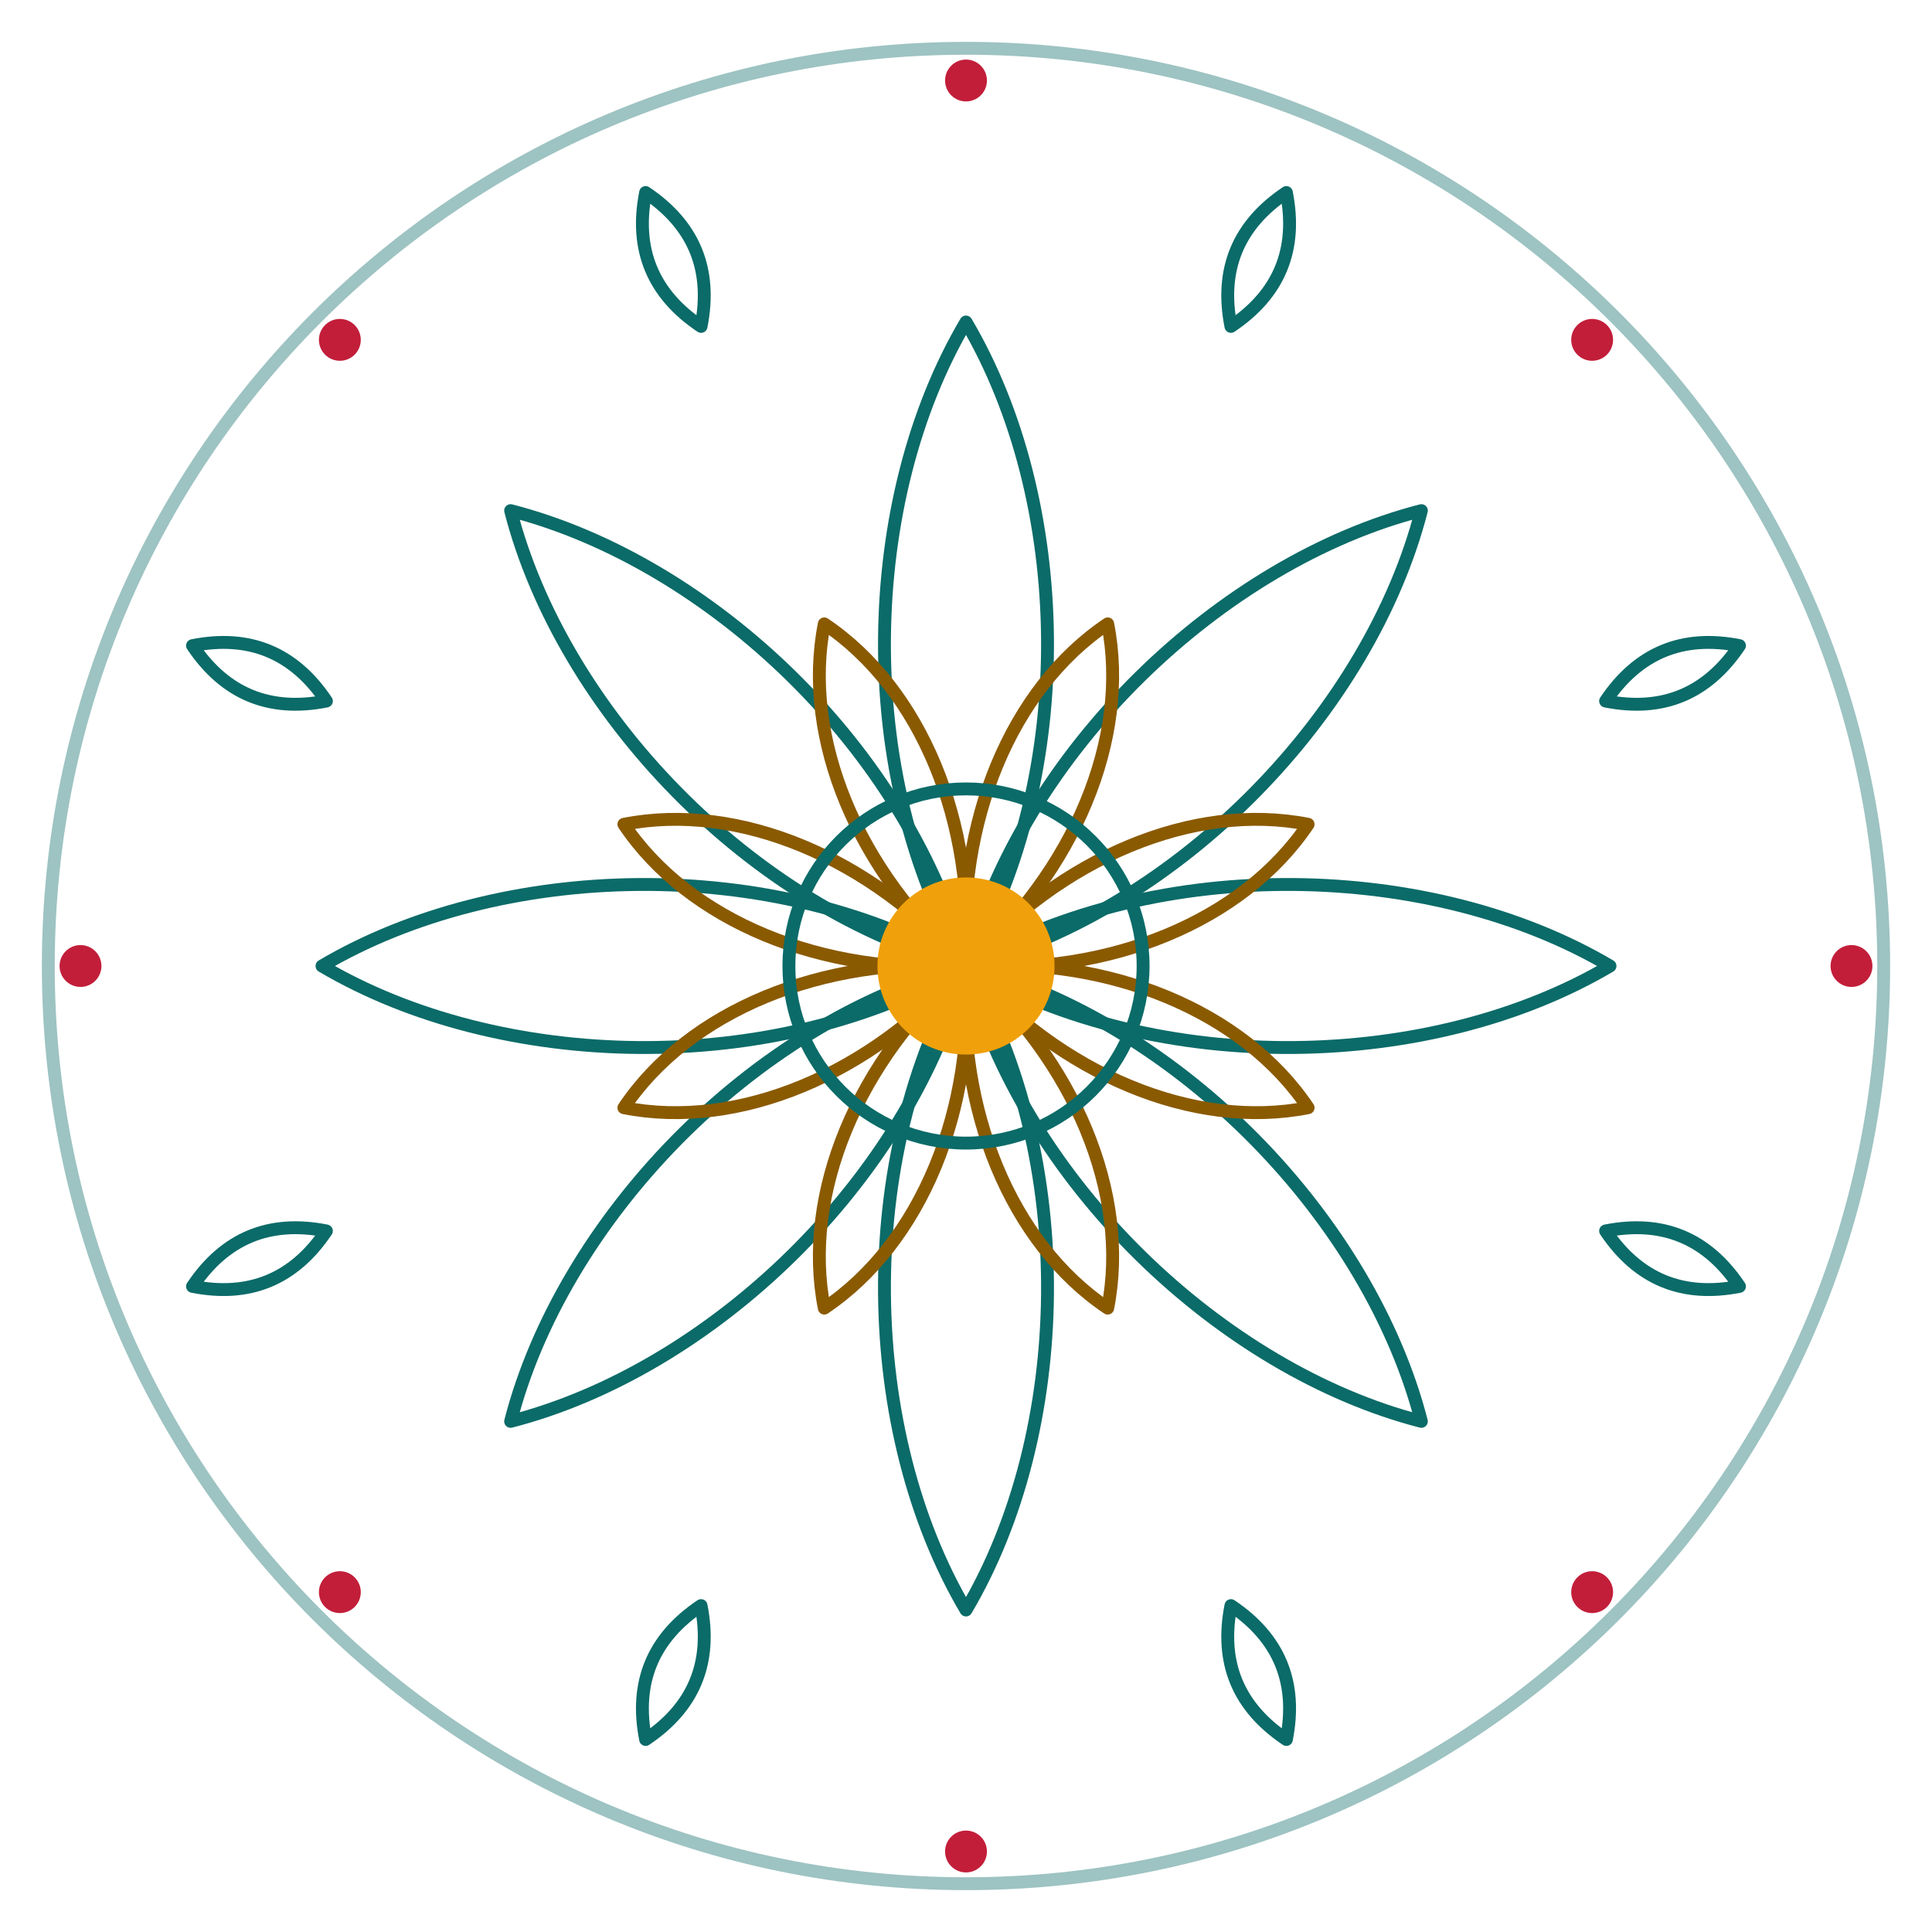
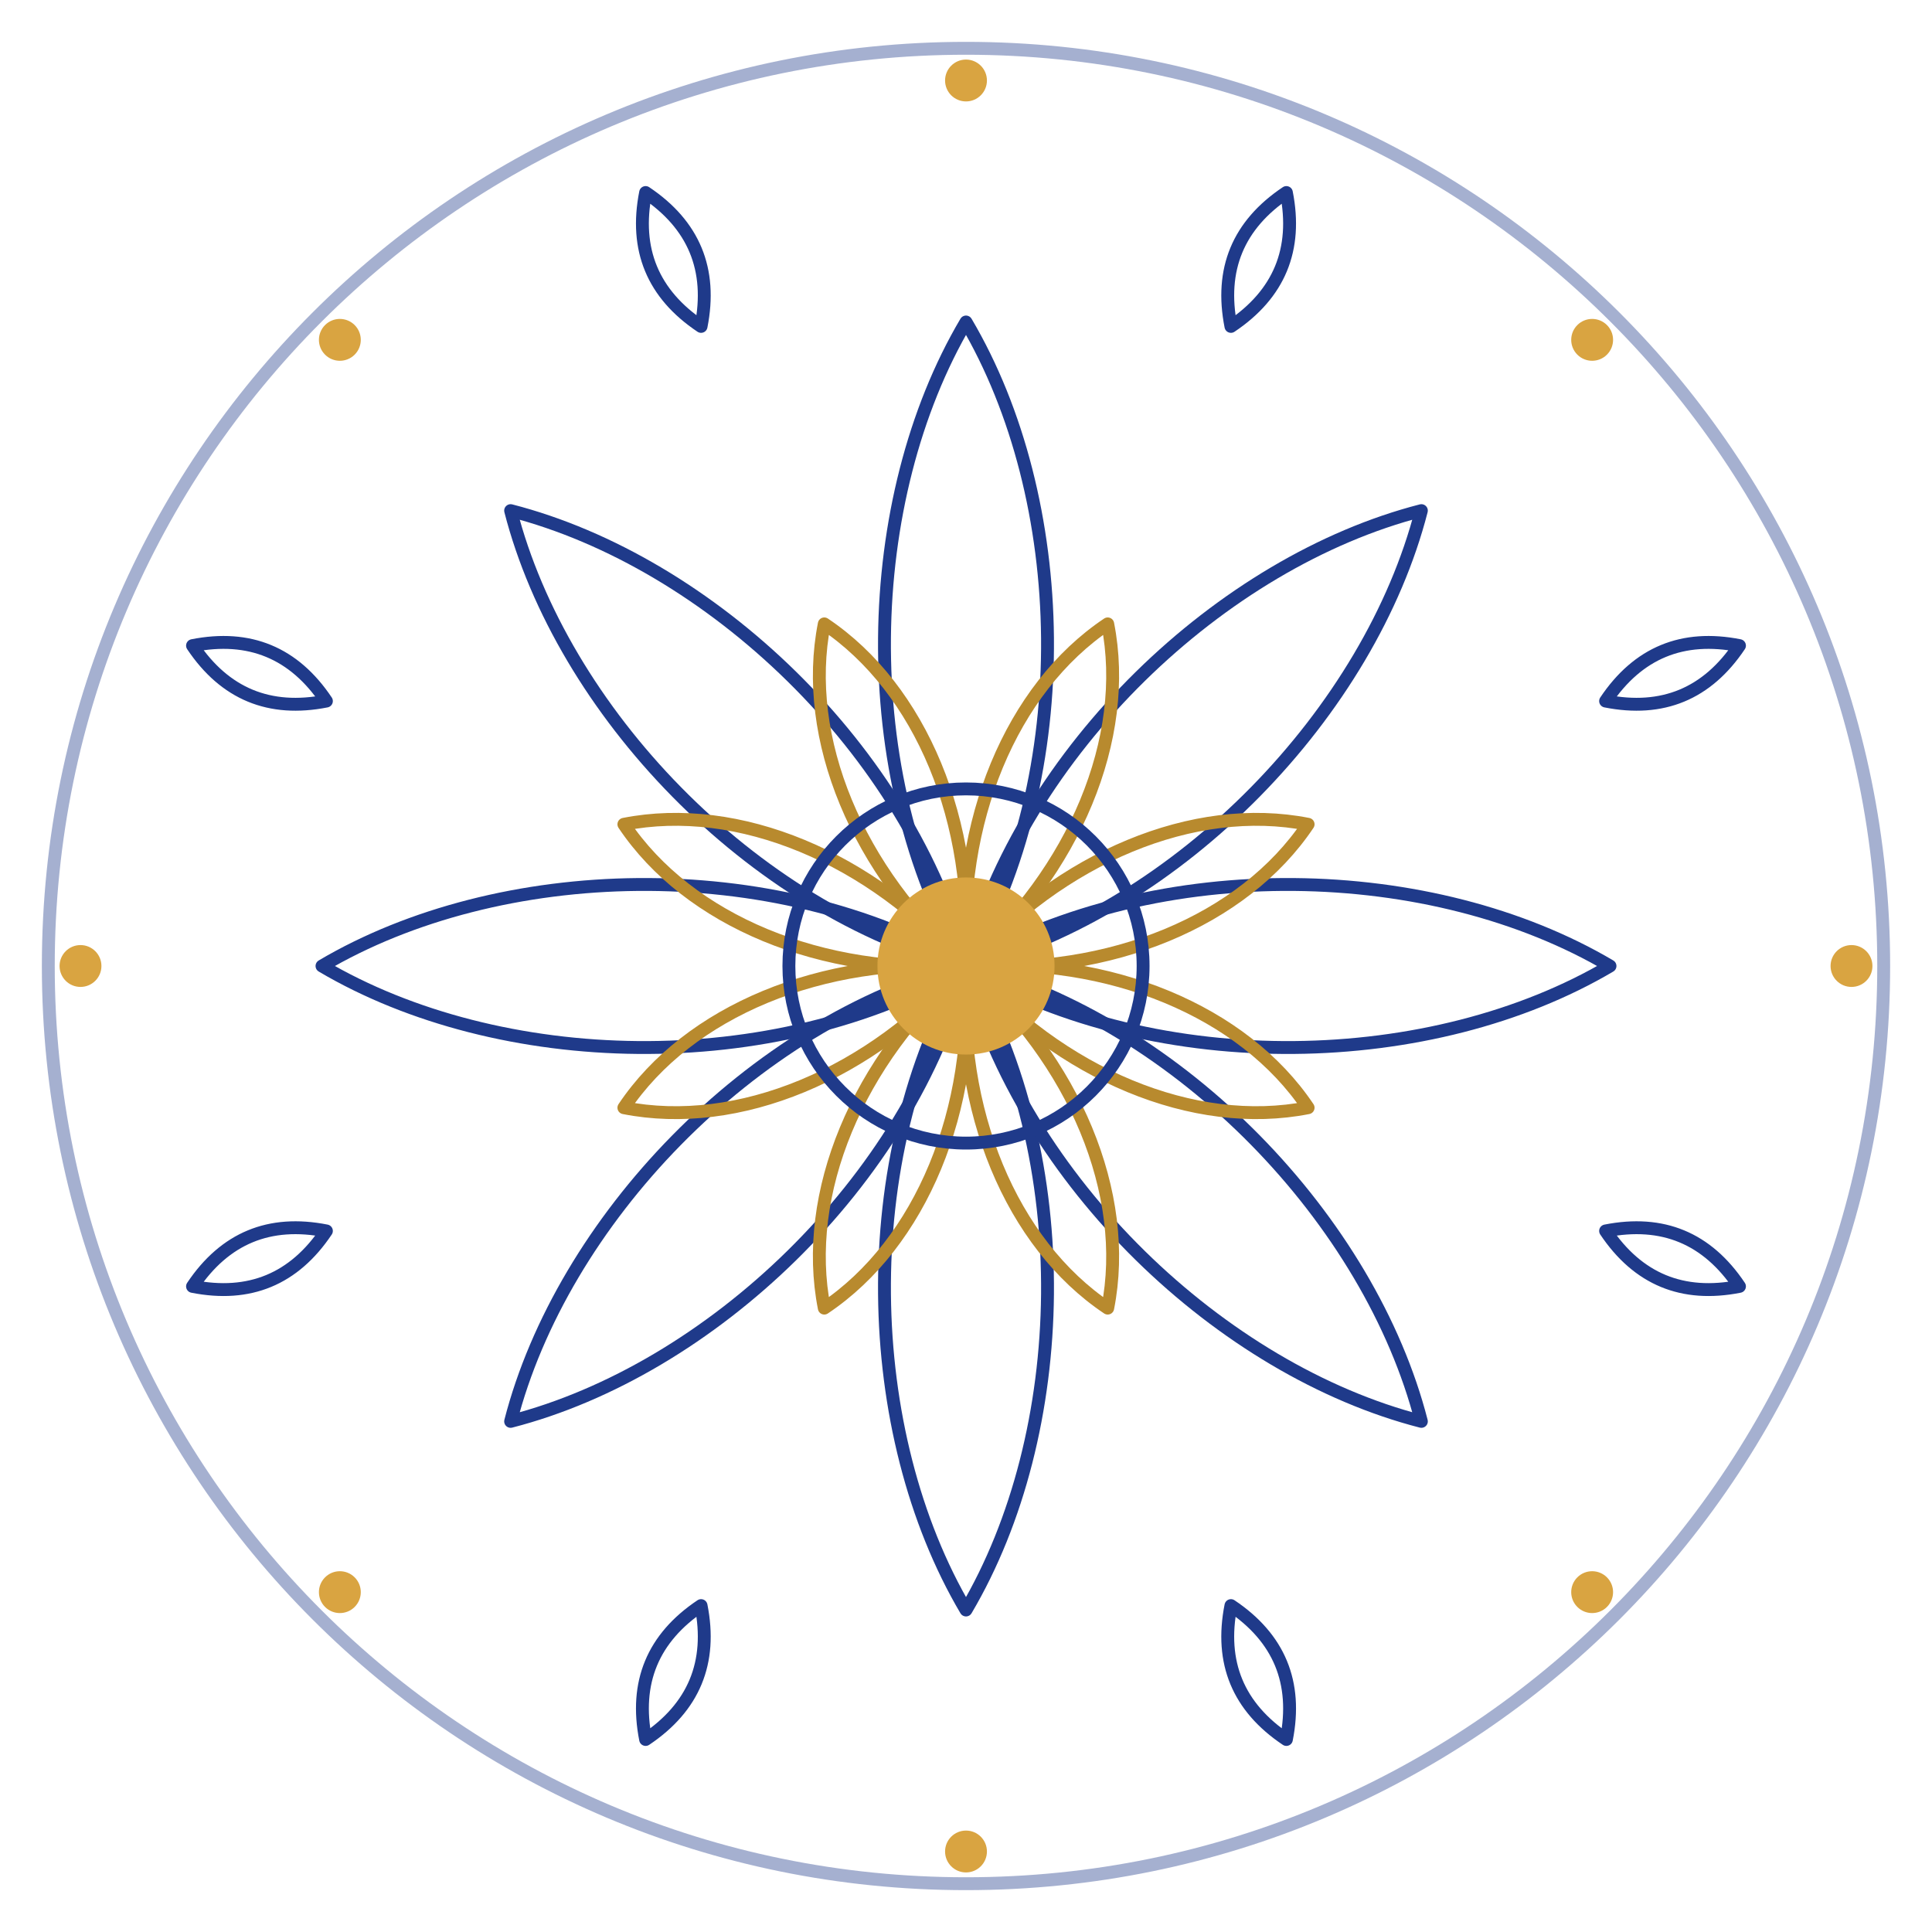
- <svg xmlns="http://www.w3.org/2000/svg" width="240" height="240" viewBox="0 0 240 240" fill="none" stroke="#0B6B68" stroke-width="1.6" stroke-linejoin="round">
+ <svg xmlns="http://www.w3.org/2000/svg" width="240" height="240" viewBox="0 0 240 240" fill="none" stroke="#1F3A8A" stroke-width="1.6" stroke-linejoin="round">
  <defs>
    <path id="a" d="M120 120 C106 96 107 62 120 40 C133 62 134 96 120 120 Z" />
    <path id="b" d="M120 120 C112 104 112 86 120 74 C128 86 128 104 120 120 Z" />
    <path id="c" d="M120 34 C116 28 116 22 120 16 C124 22 124 28 120 34 Z" />
    <circle id="d" cx="120" cy="10" r="2.6" />
  </defs>
  <circle cx="120" cy="120" r="114" stroke-opacity="0.4" />
  <g>
    <use href="#a" />
    <use href="#a" transform="rotate(45 120 120)" />
    <use href="#a" transform="rotate(90 120 120)" />
    <use href="#a" transform="rotate(135 120 120)" />
    <use href="#a" transform="rotate(180 120 120)" />
    <use href="#a" transform="rotate(225 120 120)" />
    <use href="#a" transform="rotate(270 120 120)" />
    <use href="#a" transform="rotate(315 120 120)" />
  </g>
-   <g stroke="#8A5A00">
+   <g stroke="#B88A2E">
    <use href="#b" transform="rotate(22.5 120 120)" />
    <use href="#b" transform="rotate(67.5 120 120)" />
    <use href="#b" transform="rotate(112.5 120 120)" />
    <use href="#b" transform="rotate(157.5 120 120)" />
    <use href="#b" transform="rotate(202.5 120 120)" />
    <use href="#b" transform="rotate(247.5 120 120)" />
    <use href="#b" transform="rotate(292.5 120 120)" />
    <use href="#b" transform="rotate(337.5 120 120)" />
  </g>
  <g>
    <use href="#c" transform="rotate(22.5 120 120)" />
    <use href="#c" transform="rotate(67.5 120 120)" />
    <use href="#c" transform="rotate(112.5 120 120)" />
    <use href="#c" transform="rotate(157.5 120 120)" />
    <use href="#c" transform="rotate(202.5 120 120)" />
    <use href="#c" transform="rotate(247.5 120 120)" />
    <use href="#c" transform="rotate(292.5 120 120)" />
    <use href="#c" transform="rotate(337.5 120 120)" />
  </g>
-   <g fill="#C21E3A" stroke="none">
+   <g fill="#D9A441" stroke="none">
    <use href="#d" />
    <use href="#d" transform="rotate(45 120 120)" />
    <use href="#d" transform="rotate(90 120 120)" />
    <use href="#d" transform="rotate(135 120 120)" />
    <use href="#d" transform="rotate(180 120 120)" />
    <use href="#d" transform="rotate(225 120 120)" />
    <use href="#d" transform="rotate(270 120 120)" />
    <use href="#d" transform="rotate(315 120 120)" />
  </g>
  <circle cx="120" cy="120" r="22" />
-   <circle cx="120" cy="120" r="11" fill="#F0A00A" stroke="none" />
+   <circle cx="120" cy="120" r="11" fill="#D9A441" stroke="none" />
</svg>
